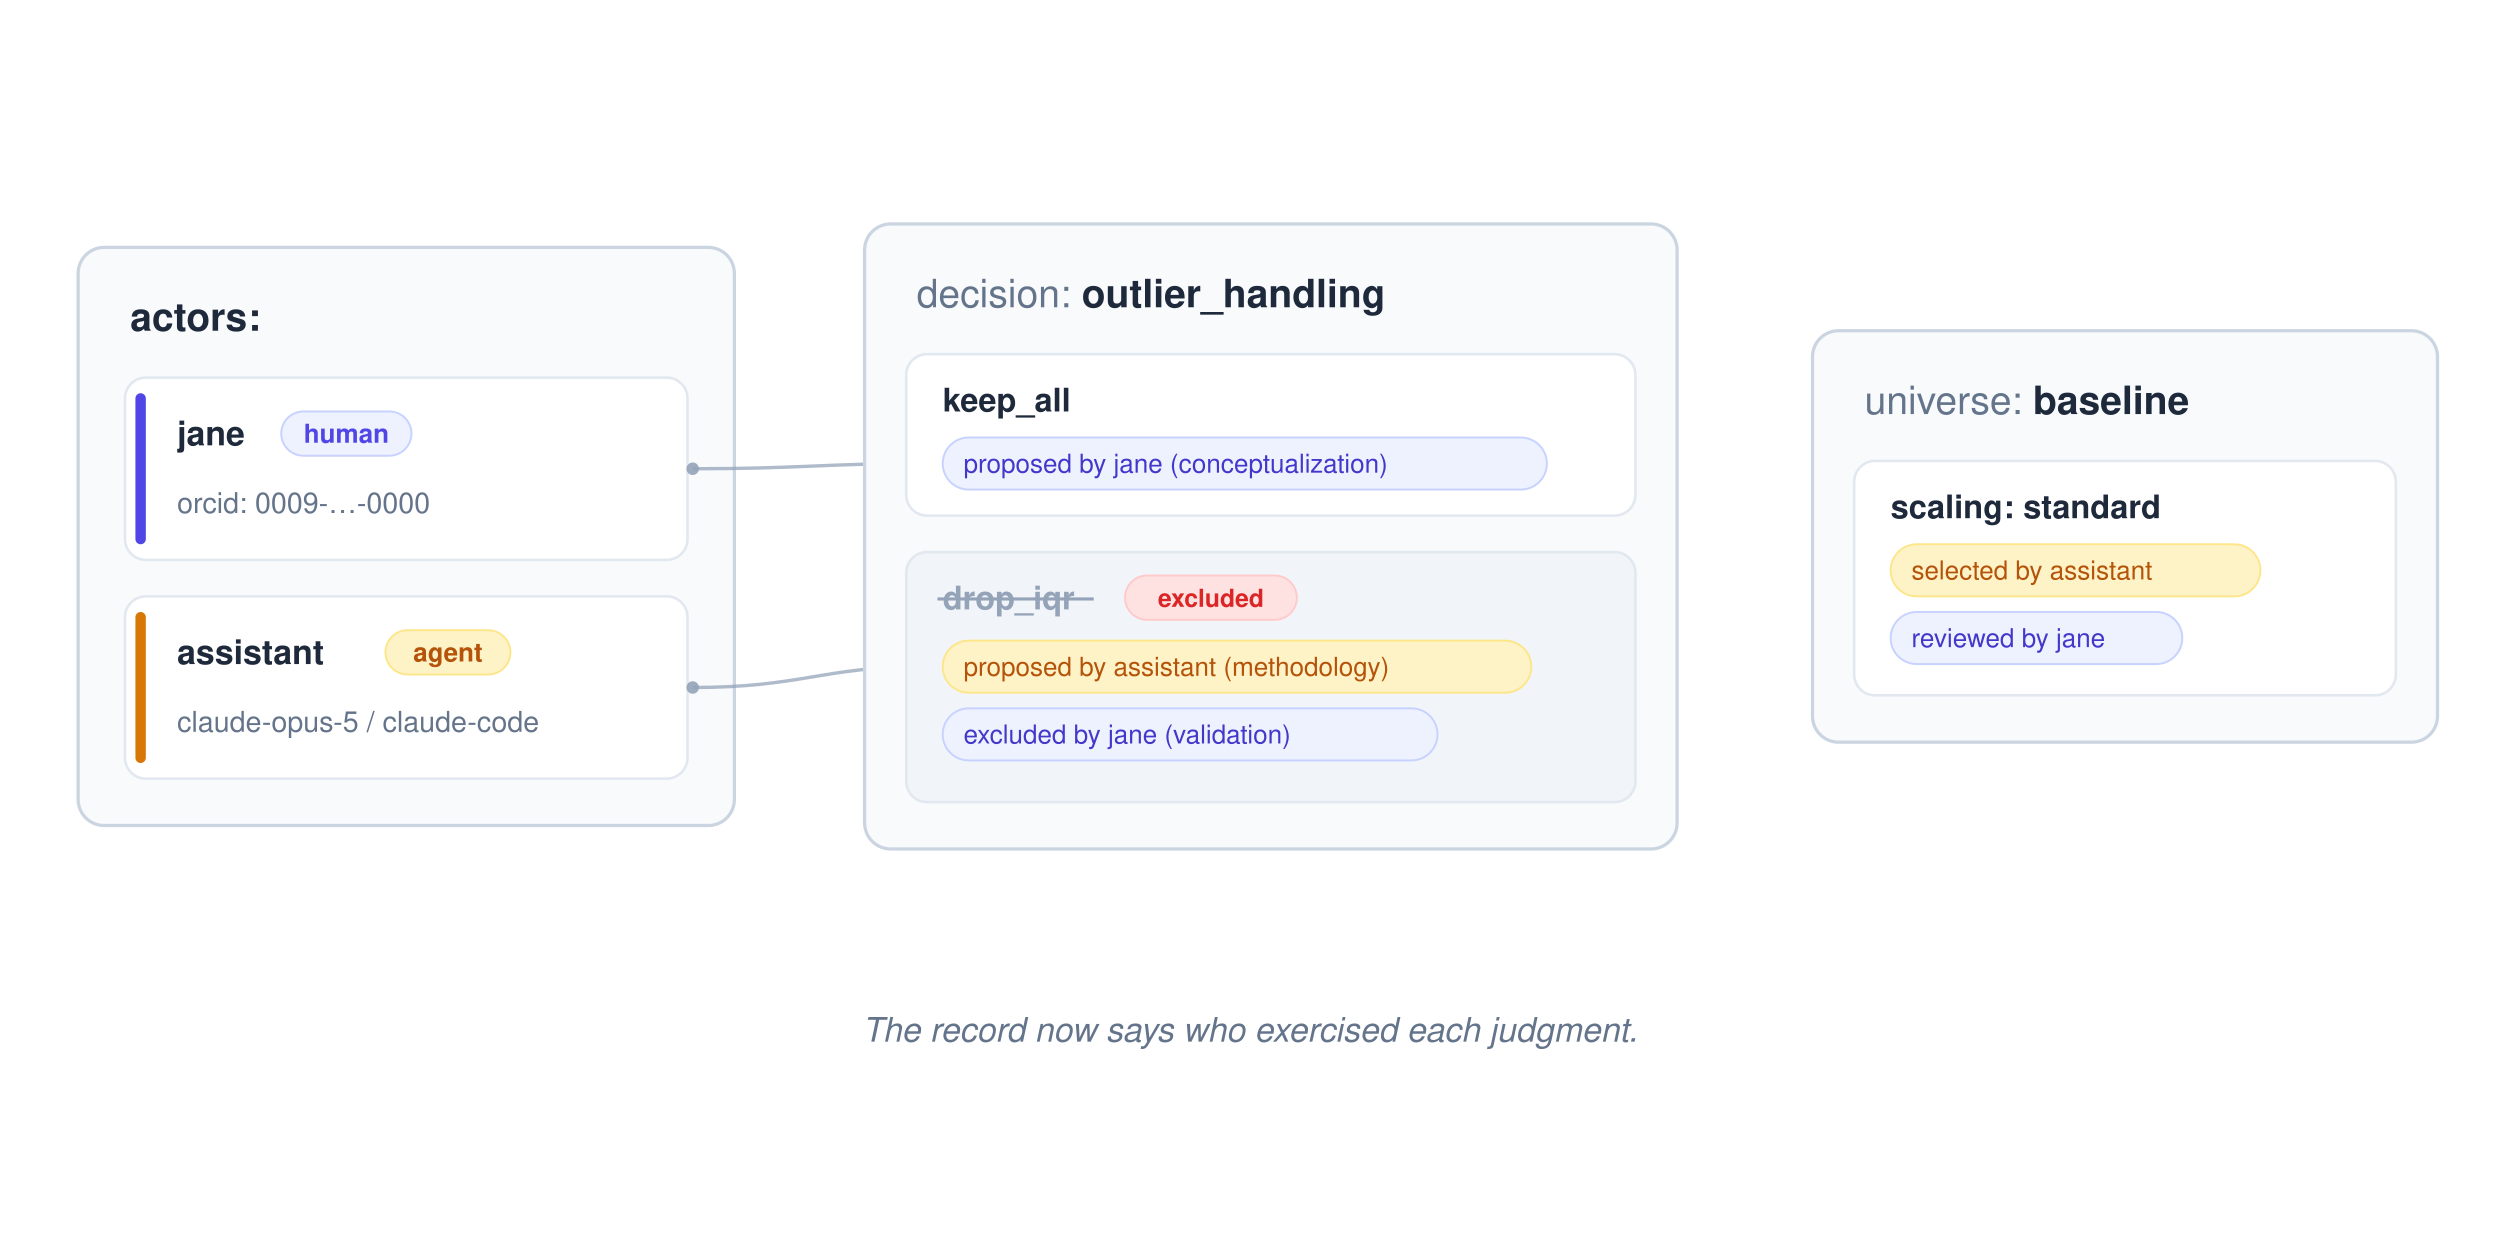
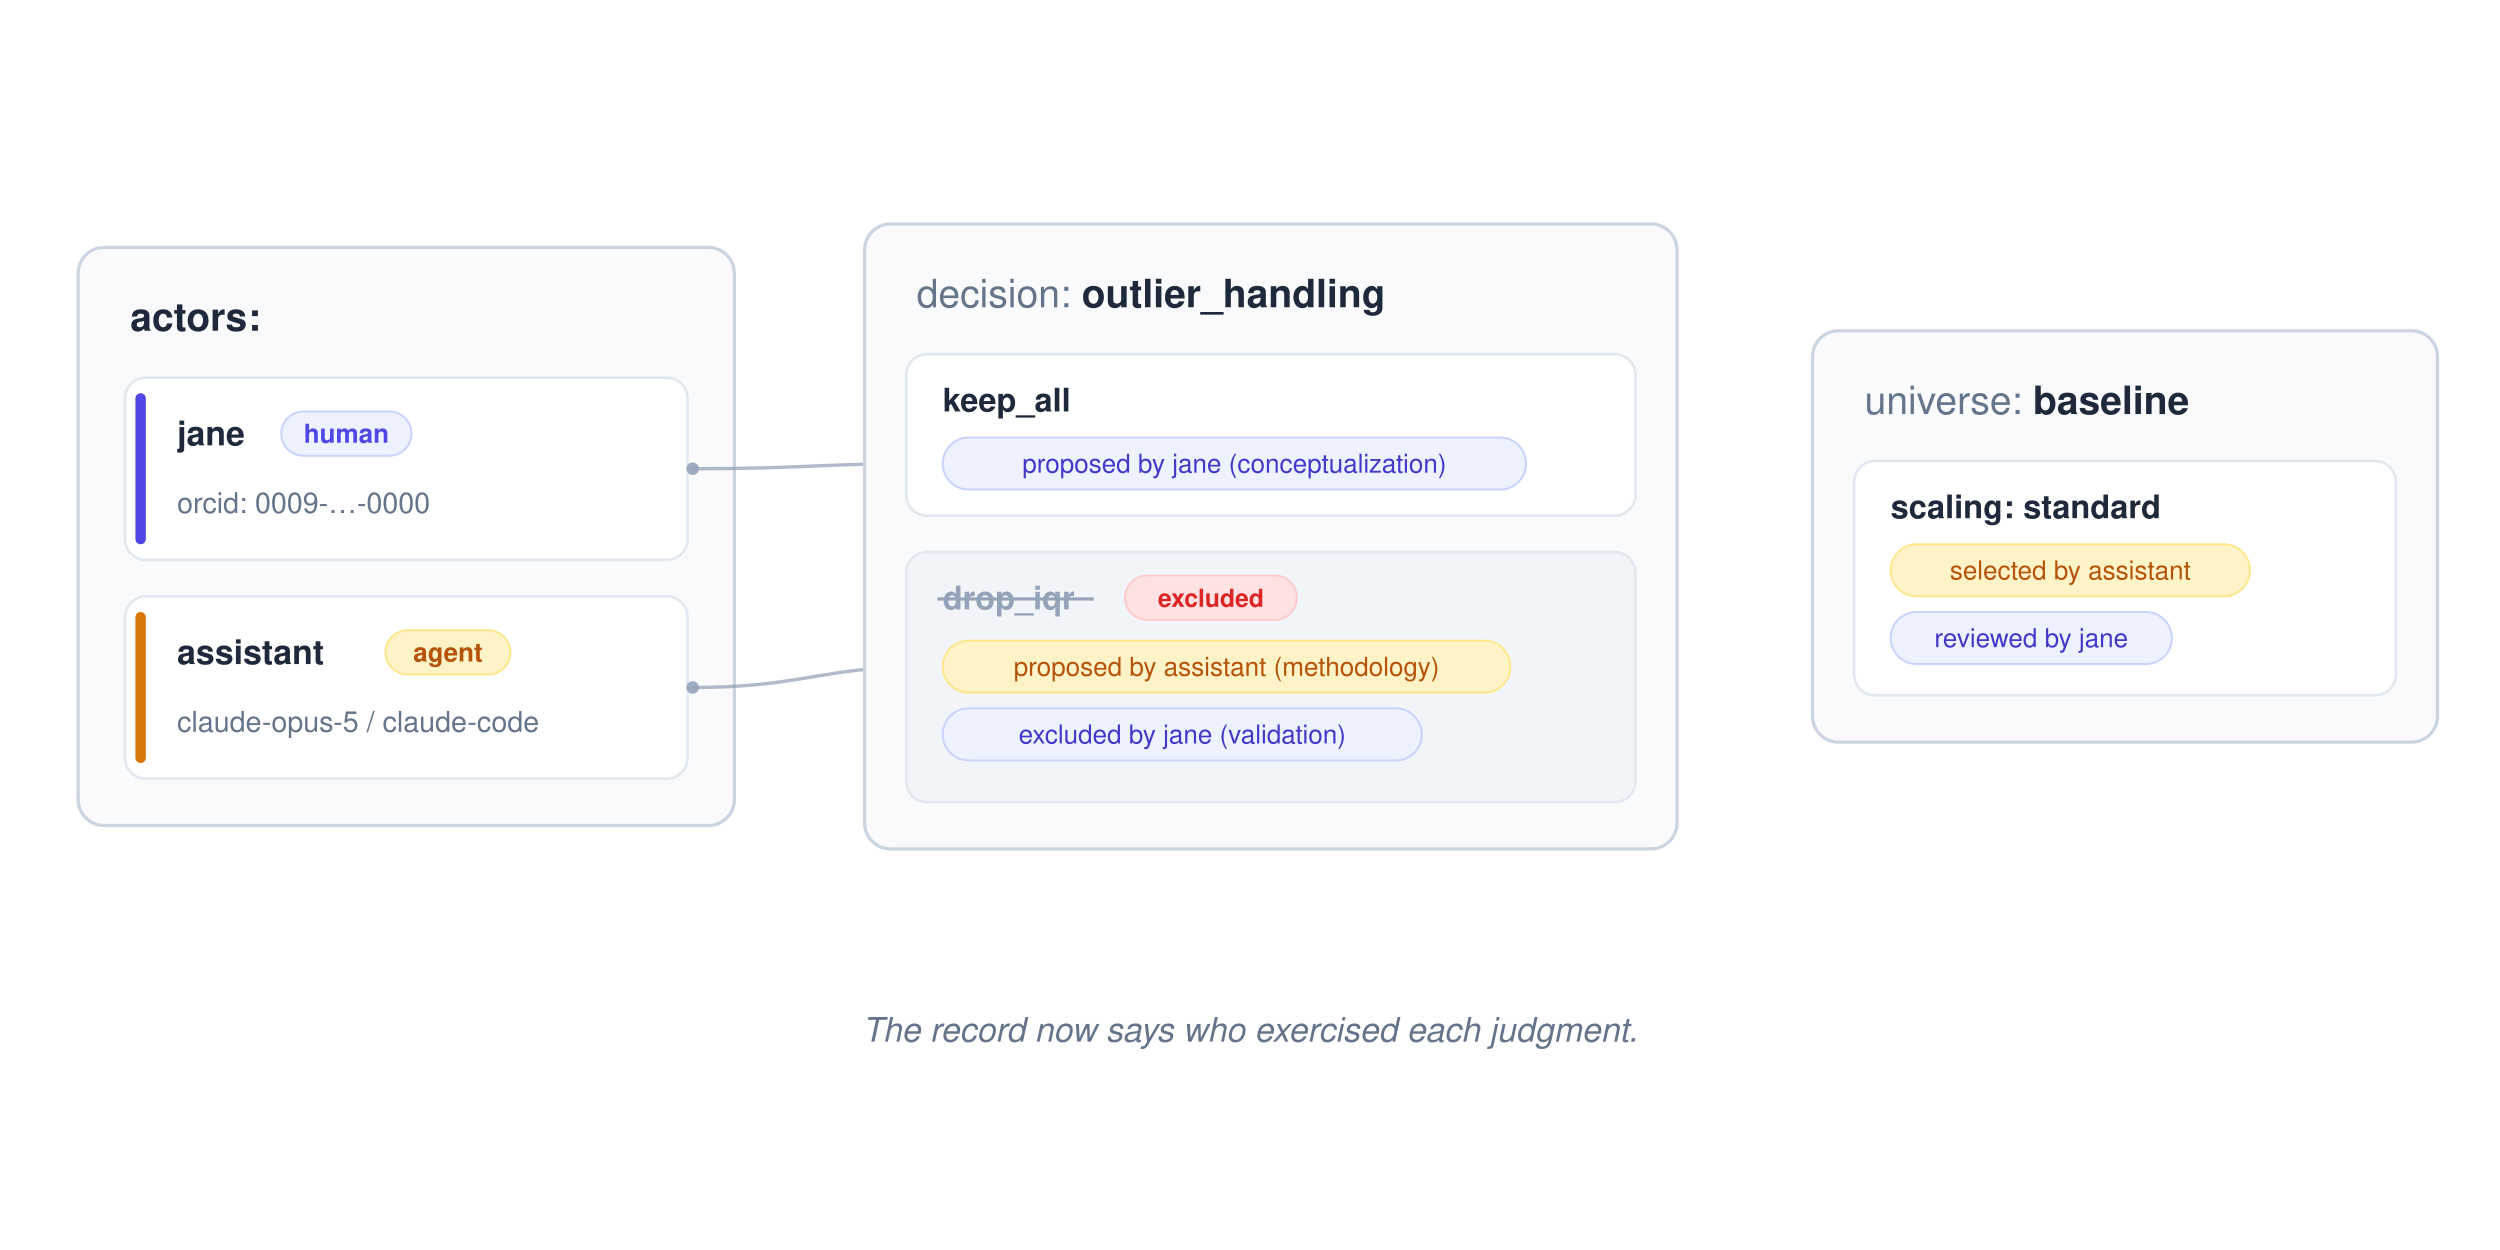
<svg xmlns="http://www.w3.org/2000/svg" viewBox="0 0 960 480" font-family="-apple-system, 'Segoe UI', Helvetica, Arial, sans-serif">
  <rect x="0" y="0" width="960" height="480" fill="#ffffff" />
  <rect x="30" y="95" width="252" height="222" rx="10" fill="#f8fafc" stroke="#cbd5e1" stroke-width="1.25" />
  <text x="50" y="127" font-size="15" font-weight="700" fill="#1e293b">actors:</text>
  <rect x="48" y="145" width="216" height="70" rx="8" fill="#ffffff" stroke="#e2e8f0" stroke-width="1" />
  <rect x="52" y="151" width="4" height="58" rx="2" fill="#4f46e5" />
  <text x="68" y="171" font-size="13" font-weight="700" fill="#1e293b">jane</text>
  <rect x="108" y="158" width="50" height="17" rx="8.5" fill="#eef2ff" stroke="#c7d2fe" stroke-width="0.75" />
  <text x="133" y="170" font-size="10" font-weight="600" fill="#4f46e5" text-anchor="middle">human</text>
  <text x="68" y="197" font-size="11" fill="#64748b">orcid: 0009-…-0000</text>
  <rect x="48" y="229" width="216" height="70" rx="8" fill="#ffffff" stroke="#e2e8f0" stroke-width="1" />
  <rect x="52" y="235" width="4" height="58" rx="2" fill="#d97706" />
  <text x="68" y="255" font-size="13" font-weight="700" fill="#1e293b">assistant</text>
  <rect x="148" y="242" width="48" height="17" rx="8.5" fill="#fef3c7" stroke="#fde68a" stroke-width="0.75" />
  <text x="172" y="254" font-size="10" font-weight="600" fill="#b45309" text-anchor="middle">agent</text>
  <text x="68" y="281" font-size="11" fill="#64748b">claude-opus-5 / claude-code</text>
  <path d="M 266 180 C 308 180, 316 178, 354 178" fill="none" stroke="#94a3b8" stroke-width="1.3" opacity="0.75" />
  <circle cx="266" cy="180" r="2.4" fill="#94a3b8" opacity="0.9" />
  <circle cx="356" cy="178" r="2.4" fill="#94a3b8" opacity="0.9" />
  <path d="M 266 264 C 308 264, 316 256, 354 256" fill="none" stroke="#94a3b8" stroke-width="1.3" opacity="0.75" />
  <circle cx="266" cy="264" r="2.4" fill="#94a3b8" opacity="0.9" />
  <circle cx="356" cy="256" r="2.4" fill="#94a3b8" opacity="0.9" />
  <rect x="332" y="86" width="312" height="240" rx="10" fill="#f8fafc" stroke="#cbd5e1" stroke-width="1.25" />
  <text x="352" y="118" font-size="15" fill="#64748b">decision: <tspan font-weight="700" fill="#1e293b">outlier_handling</tspan>
  </text>
  <rect x="348" y="136" width="280" height="62" rx="8" fill="#ffffff" stroke="#e2e8f0" stroke-width="1" />
  <text x="362" y="158" font-size="12.5" font-weight="600" fill="#1e293b">keep_all</text>
-   <rect x="362" y="168" width="232" height="20" rx="10" fill="#eef2ff" stroke="#c7d2fe" stroke-width="0.75" />
-   <text x="370" y="181.5" font-size="10" fill="#4338ca">proposed by jane (conceptualization)</text>
+   <rect x="362" y="168" width="224" height="20" rx="10" fill="#eef2ff" stroke="#c7d2fe" stroke-width="0.75" />
+   <text x="474" y="181.5" font-size="10" fill="#4338ca" text-anchor="middle">proposed by jane (conceptualization)</text>
  <rect x="348" y="212" width="280" height="96" rx="8" fill="#f1f5f9" stroke="#e2e8f0" stroke-width="1" />
  <text x="362" y="234" font-size="12.5" font-weight="600" fill="#94a3b8">drop_iqr</text>
  <line x1="360" y1="230" x2="420" y2="230" stroke="#94a3b8" stroke-width="1.2" />
  <rect x="432" y="221" width="66" height="17" rx="8.5" fill="#fee2e2" stroke="#fecaca" stroke-width="0.75" />
  <text x="465" y="233" font-size="9.5" font-weight="700" fill="#dc2626" text-anchor="middle">excluded</text>
-   <rect x="362" y="246" width="226" height="20" rx="10" fill="#fef3c7" stroke="#fde68a" stroke-width="0.75" />
-   <text x="370" y="259.5" font-size="10" fill="#b45309">proposed by assistant (methodology)</text>
-   <rect x="362" y="272" width="190" height="20" rx="10" fill="#eef2ff" stroke="#c7d2fe" stroke-width="0.75" />
-   <text x="370" y="285.5" font-size="10" fill="#4338ca">excluded by jane (validation)</text>
+   <rect x="362" y="246" width="218" height="20" rx="10" fill="#fef3c7" stroke="#fde68a" stroke-width="0.75" />
+   <text x="471" y="259.5" font-size="10" fill="#b45309" text-anchor="middle">proposed by assistant (methodology)</text>
+   <rect x="362" y="272" width="184" height="20" rx="10" fill="#eef2ff" stroke="#c7d2fe" stroke-width="0.75" />
+   <text x="454" y="285.5" font-size="10" fill="#4338ca" text-anchor="middle">excluded by jane (validation)</text>
  <rect x="696" y="127" width="240" height="158" rx="10" fill="#f8fafc" stroke="#cbd5e1" stroke-width="1.25" />
  <text x="716" y="159" font-size="15" fill="#64748b">universe: <tspan font-weight="700" fill="#1e293b">baseline</tspan>
  </text>
  <rect x="712" y="177" width="208" height="90" rx="8" fill="#ffffff" stroke="#e2e8f0" stroke-width="1" />
  <text x="726" y="199" font-size="12.5" font-weight="600" fill="#1e293b">scaling: standard</text>
-   <rect x="726" y="209" width="142" height="20" rx="10" fill="#fef3c7" stroke="#fde68a" stroke-width="0.75" />
-   <text x="734" y="222.5" font-size="10" fill="#b45309">selected by assistant</text>
-   <rect x="726" y="235" width="112" height="20" rx="10" fill="#eef2ff" stroke="#c7d2fe" stroke-width="0.75" />
-   <text x="734" y="248.5" font-size="10" fill="#4338ca">reviewed by jane</text>
+   <rect x="726" y="209" width="138" height="20" rx="10" fill="#fef3c7" stroke="#fde68a" stroke-width="0.75" />
+   <text x="795" y="222.5" font-size="10" fill="#b45309" text-anchor="middle">selected by assistant</text>
+   <rect x="726" y="235" width="108" height="20" rx="10" fill="#eef2ff" stroke="#c7d2fe" stroke-width="0.75" />
+   <text x="780" y="248.5" font-size="10" fill="#4338ca" text-anchor="middle">reviewed by jane</text>
  <text x="480" y="400" font-size="13" font-style="italic" fill="#64748b" text-anchor="middle">The record now says who exercised each judgment.</text>
</svg>
